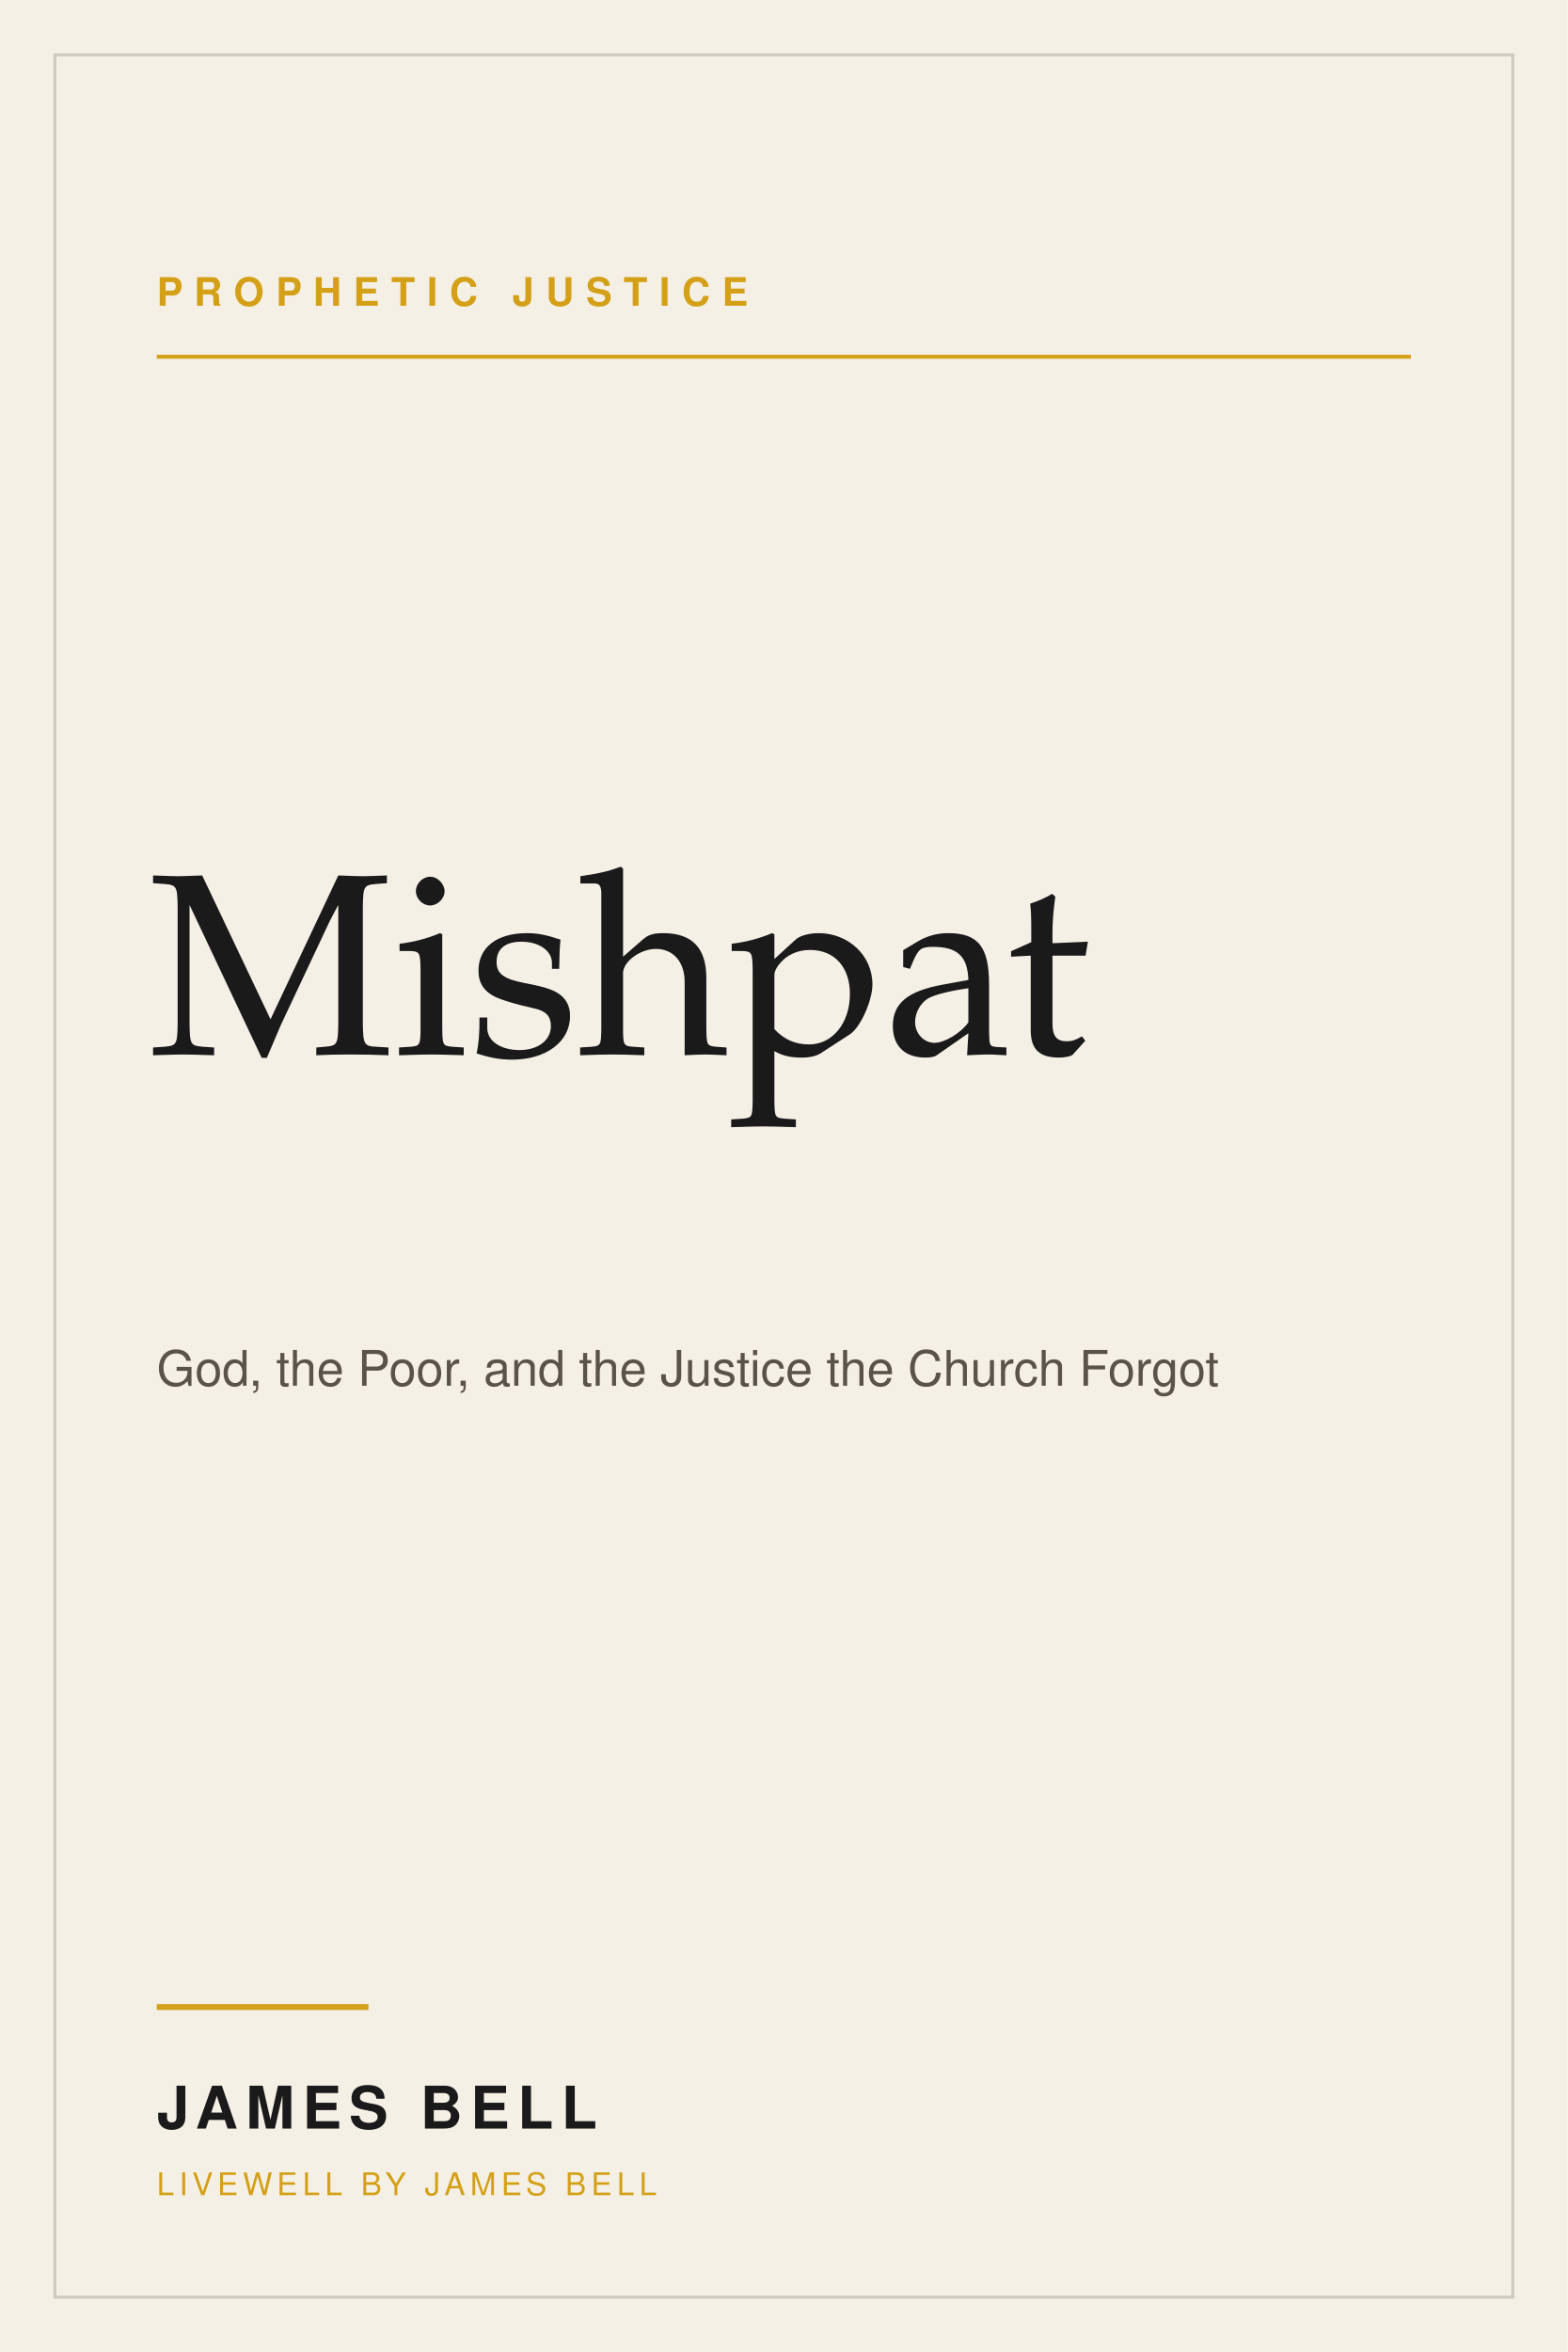
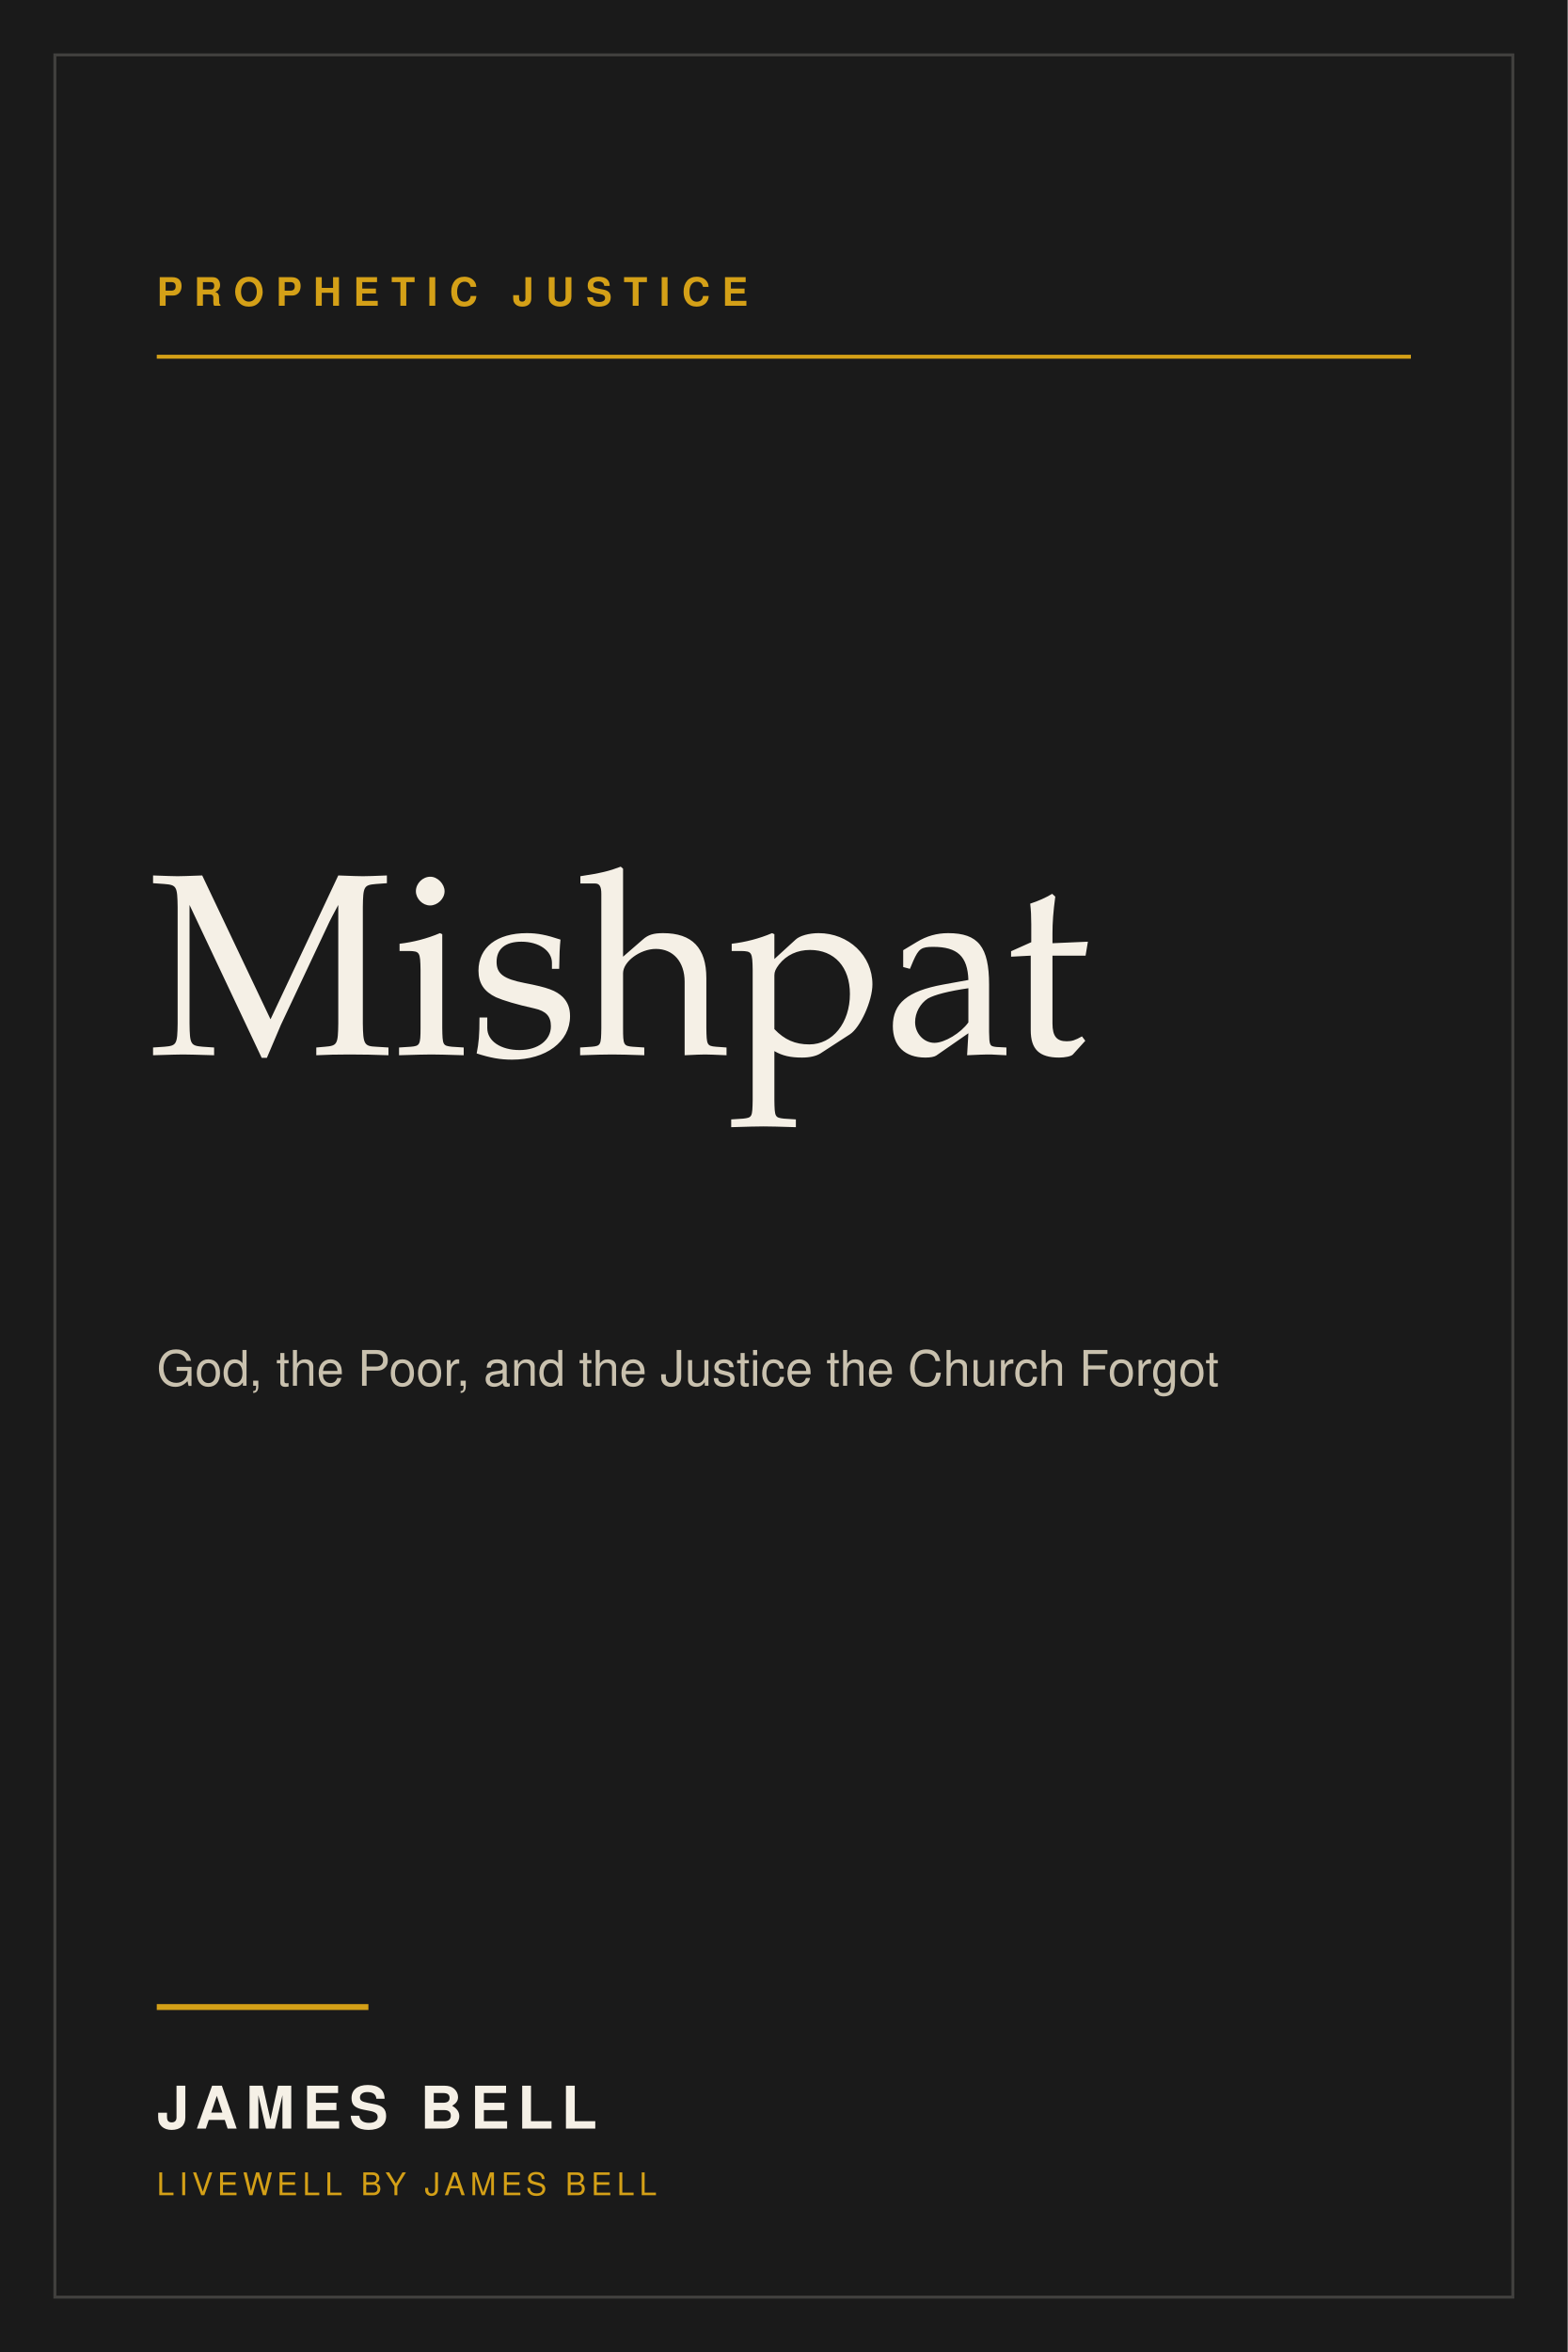
<svg xmlns="http://www.w3.org/2000/svg" width="800" height="1200" viewBox="0 0 800 1200" role="img" aria-label="Mishpat by James Bell">
-   <rect width="800" height="1200" fill="#F5F0E6" />
-   <rect x="28" y="28" width="744" height="1144" fill="none" stroke="#1A1A1A" stroke-width="1.5" opacity="0.18" />
+   <rect width="800" height="1200" fill="#1A1A1A" />
+   <rect x="28" y="28" width="744" height="1144" fill="none" stroke="#F5F0E6" stroke-width="1.5" opacity="0.18" />
  <text x="80" y="156" font-family="Helvetica, Arial, sans-serif" font-size="20" letter-spacing="6" font-weight="700" fill="#D4A017">PROPHETIC JUSTICE</text>
  <line x1="80" y1="182" x2="720" y2="182" stroke="#D4A017" stroke-width="2" />
-   <text x="76" y="538" font-family="Palatino, 'Palatino Linotype', Georgia, serif" font-size="132" font-weight="400" fill="#1A1A1A">Mishpat</text>
-   <text x="80" y="707" font-family="Helvetica, Arial, sans-serif" font-size="25" fill="#5A5448">God, the Poor, and the Justice the Church Forgot</text>
+   <text x="76" y="538" font-family="Palatino, 'Palatino Linotype', Georgia, serif" font-size="132" font-weight="400" fill="#F5F0E6">Mishpat</text>
+   <text x="80" y="707" font-family="Helvetica, Arial, sans-serif" font-size="25" fill="#C9C1AE">God, the Poor, and the Justice the Church Forgot</text>
  <line x1="80" y1="1024" x2="188" y2="1024" stroke="#D4A017" stroke-width="3" />
-   <text x="80" y="1086" font-family="Helvetica, Arial, sans-serif" font-size="30" letter-spacing="4" font-weight="700" fill="#1A1A1A">JAMES BELL</text>
+   <text x="80" y="1086" font-family="Helvetica, Arial, sans-serif" font-size="30" letter-spacing="4" font-weight="700" fill="#F5F0E6">JAMES BELL</text>
  <text x="80" y="1120" font-family="Helvetica, Arial, sans-serif" font-size="16" letter-spacing="2.5" fill="#D4A017">LIVEWELL BY JAMES BELL</text>
</svg>
